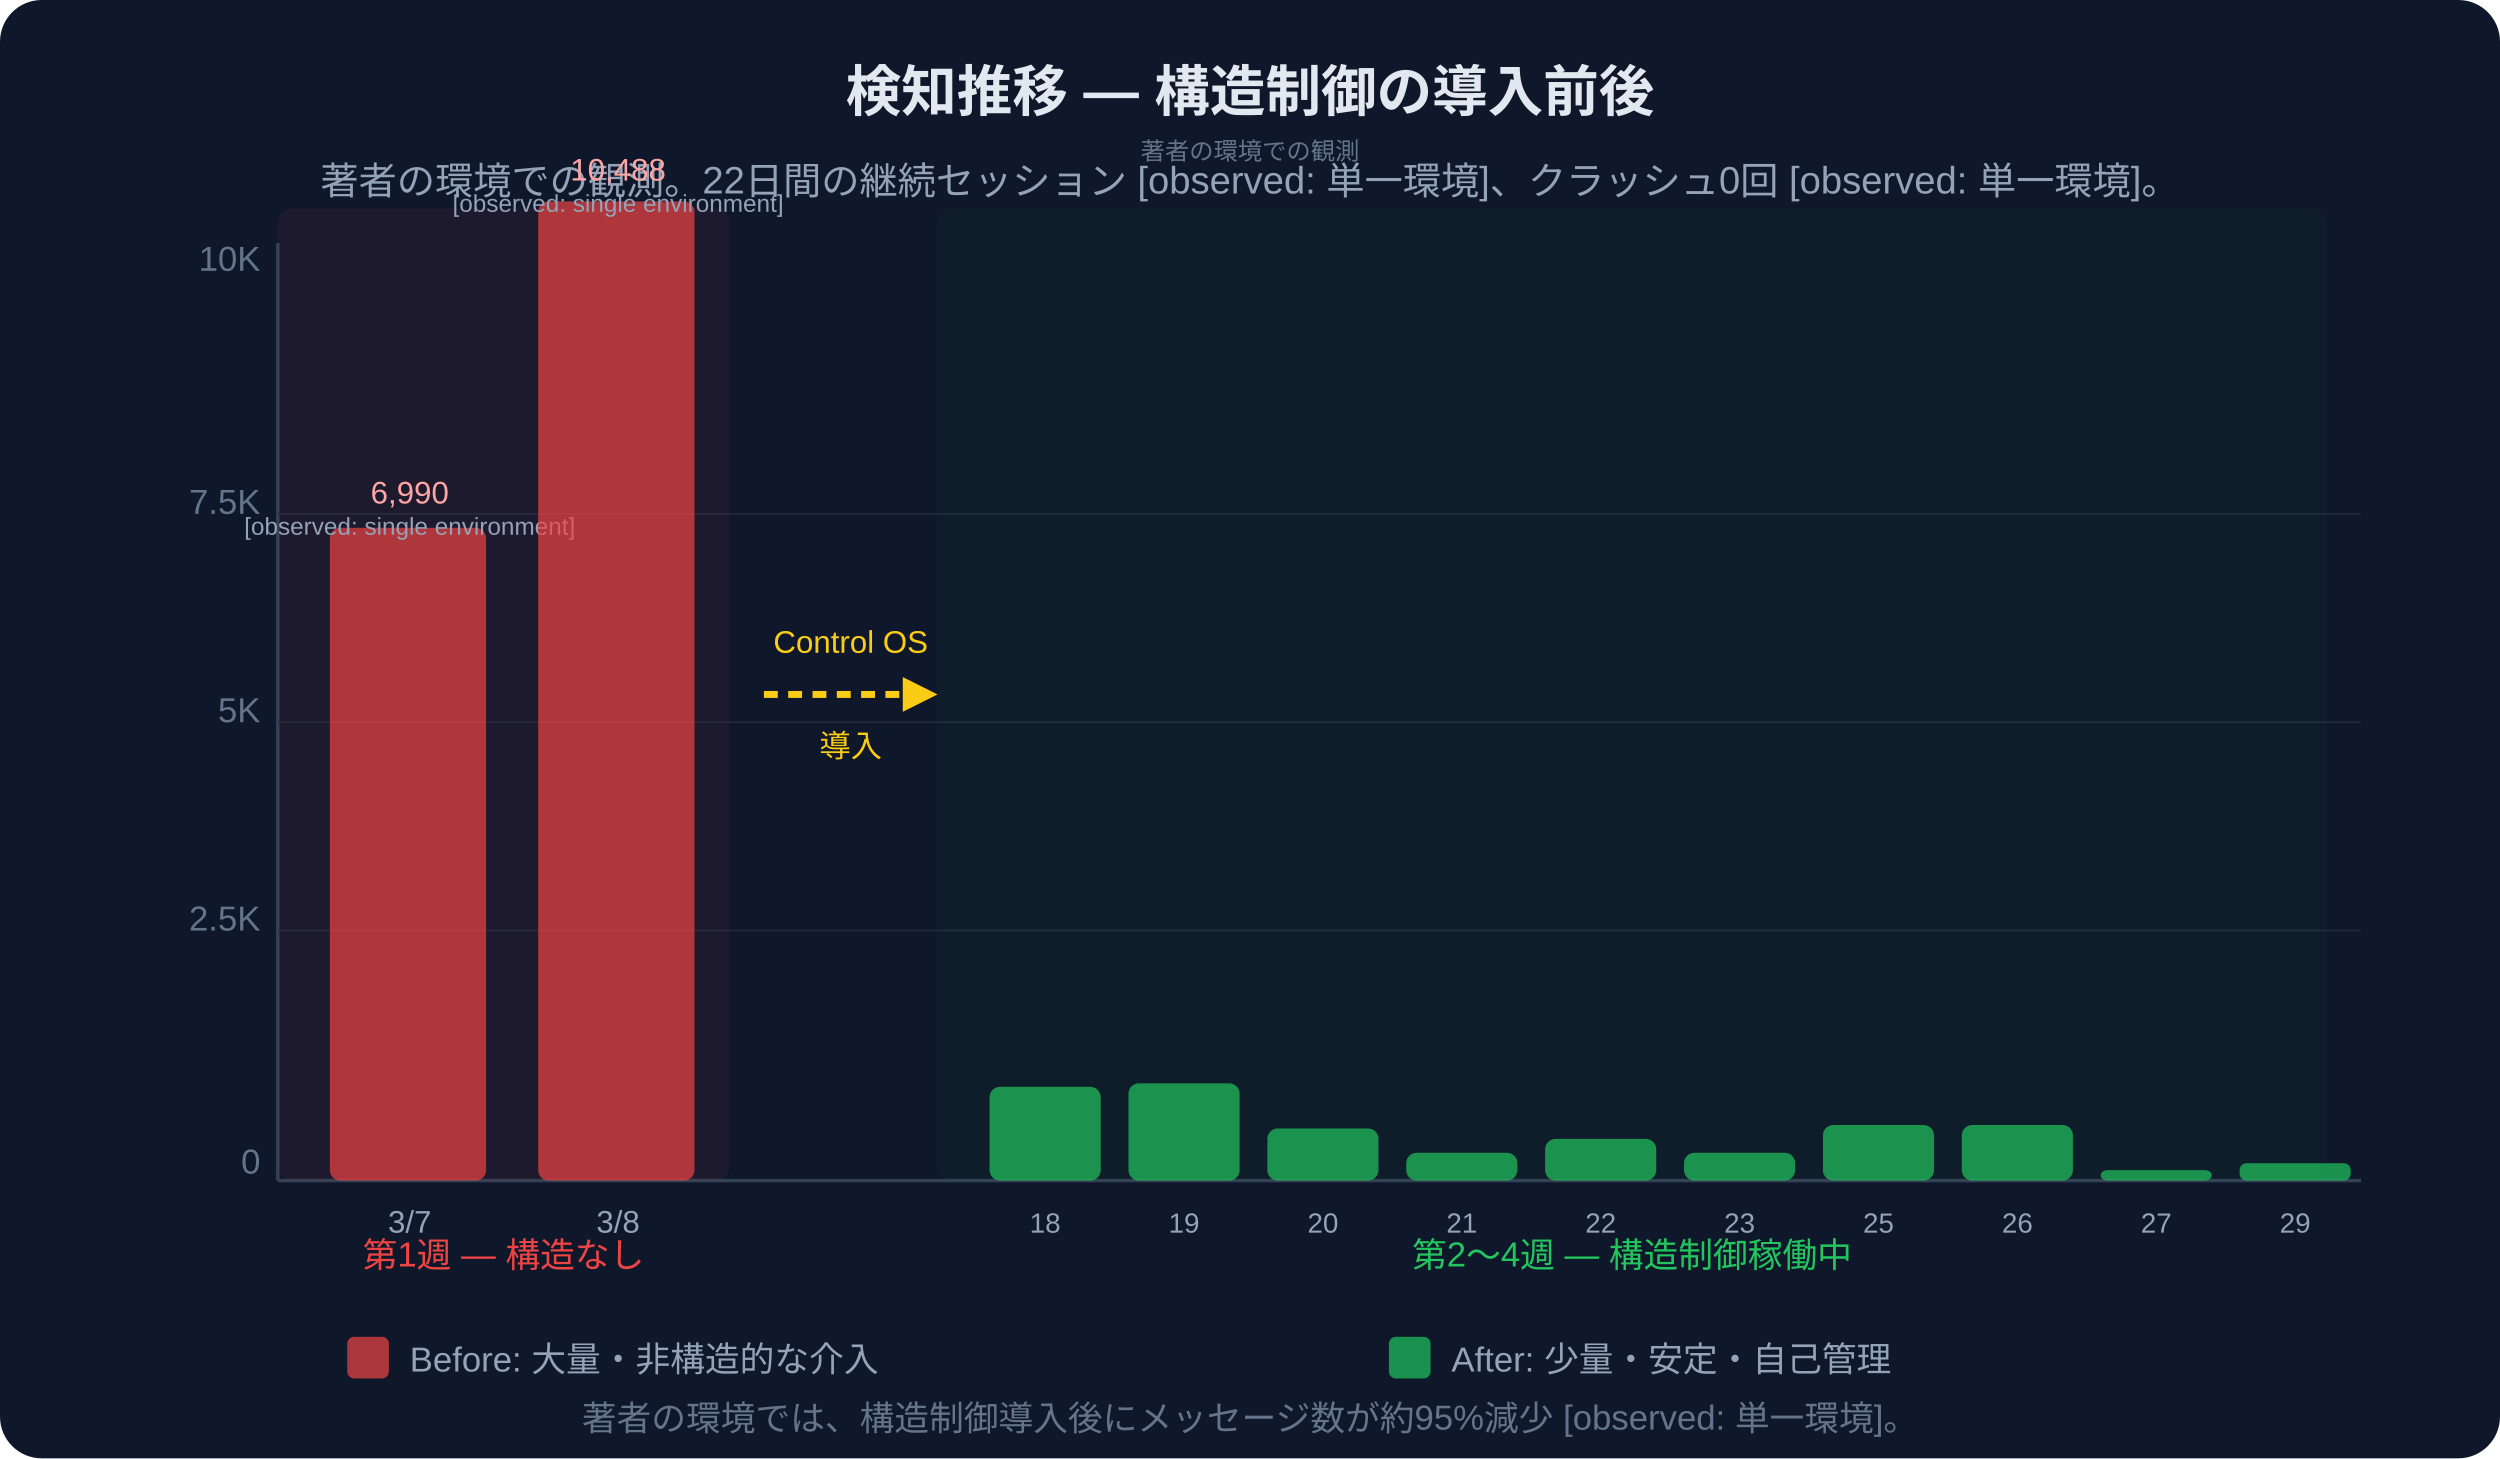
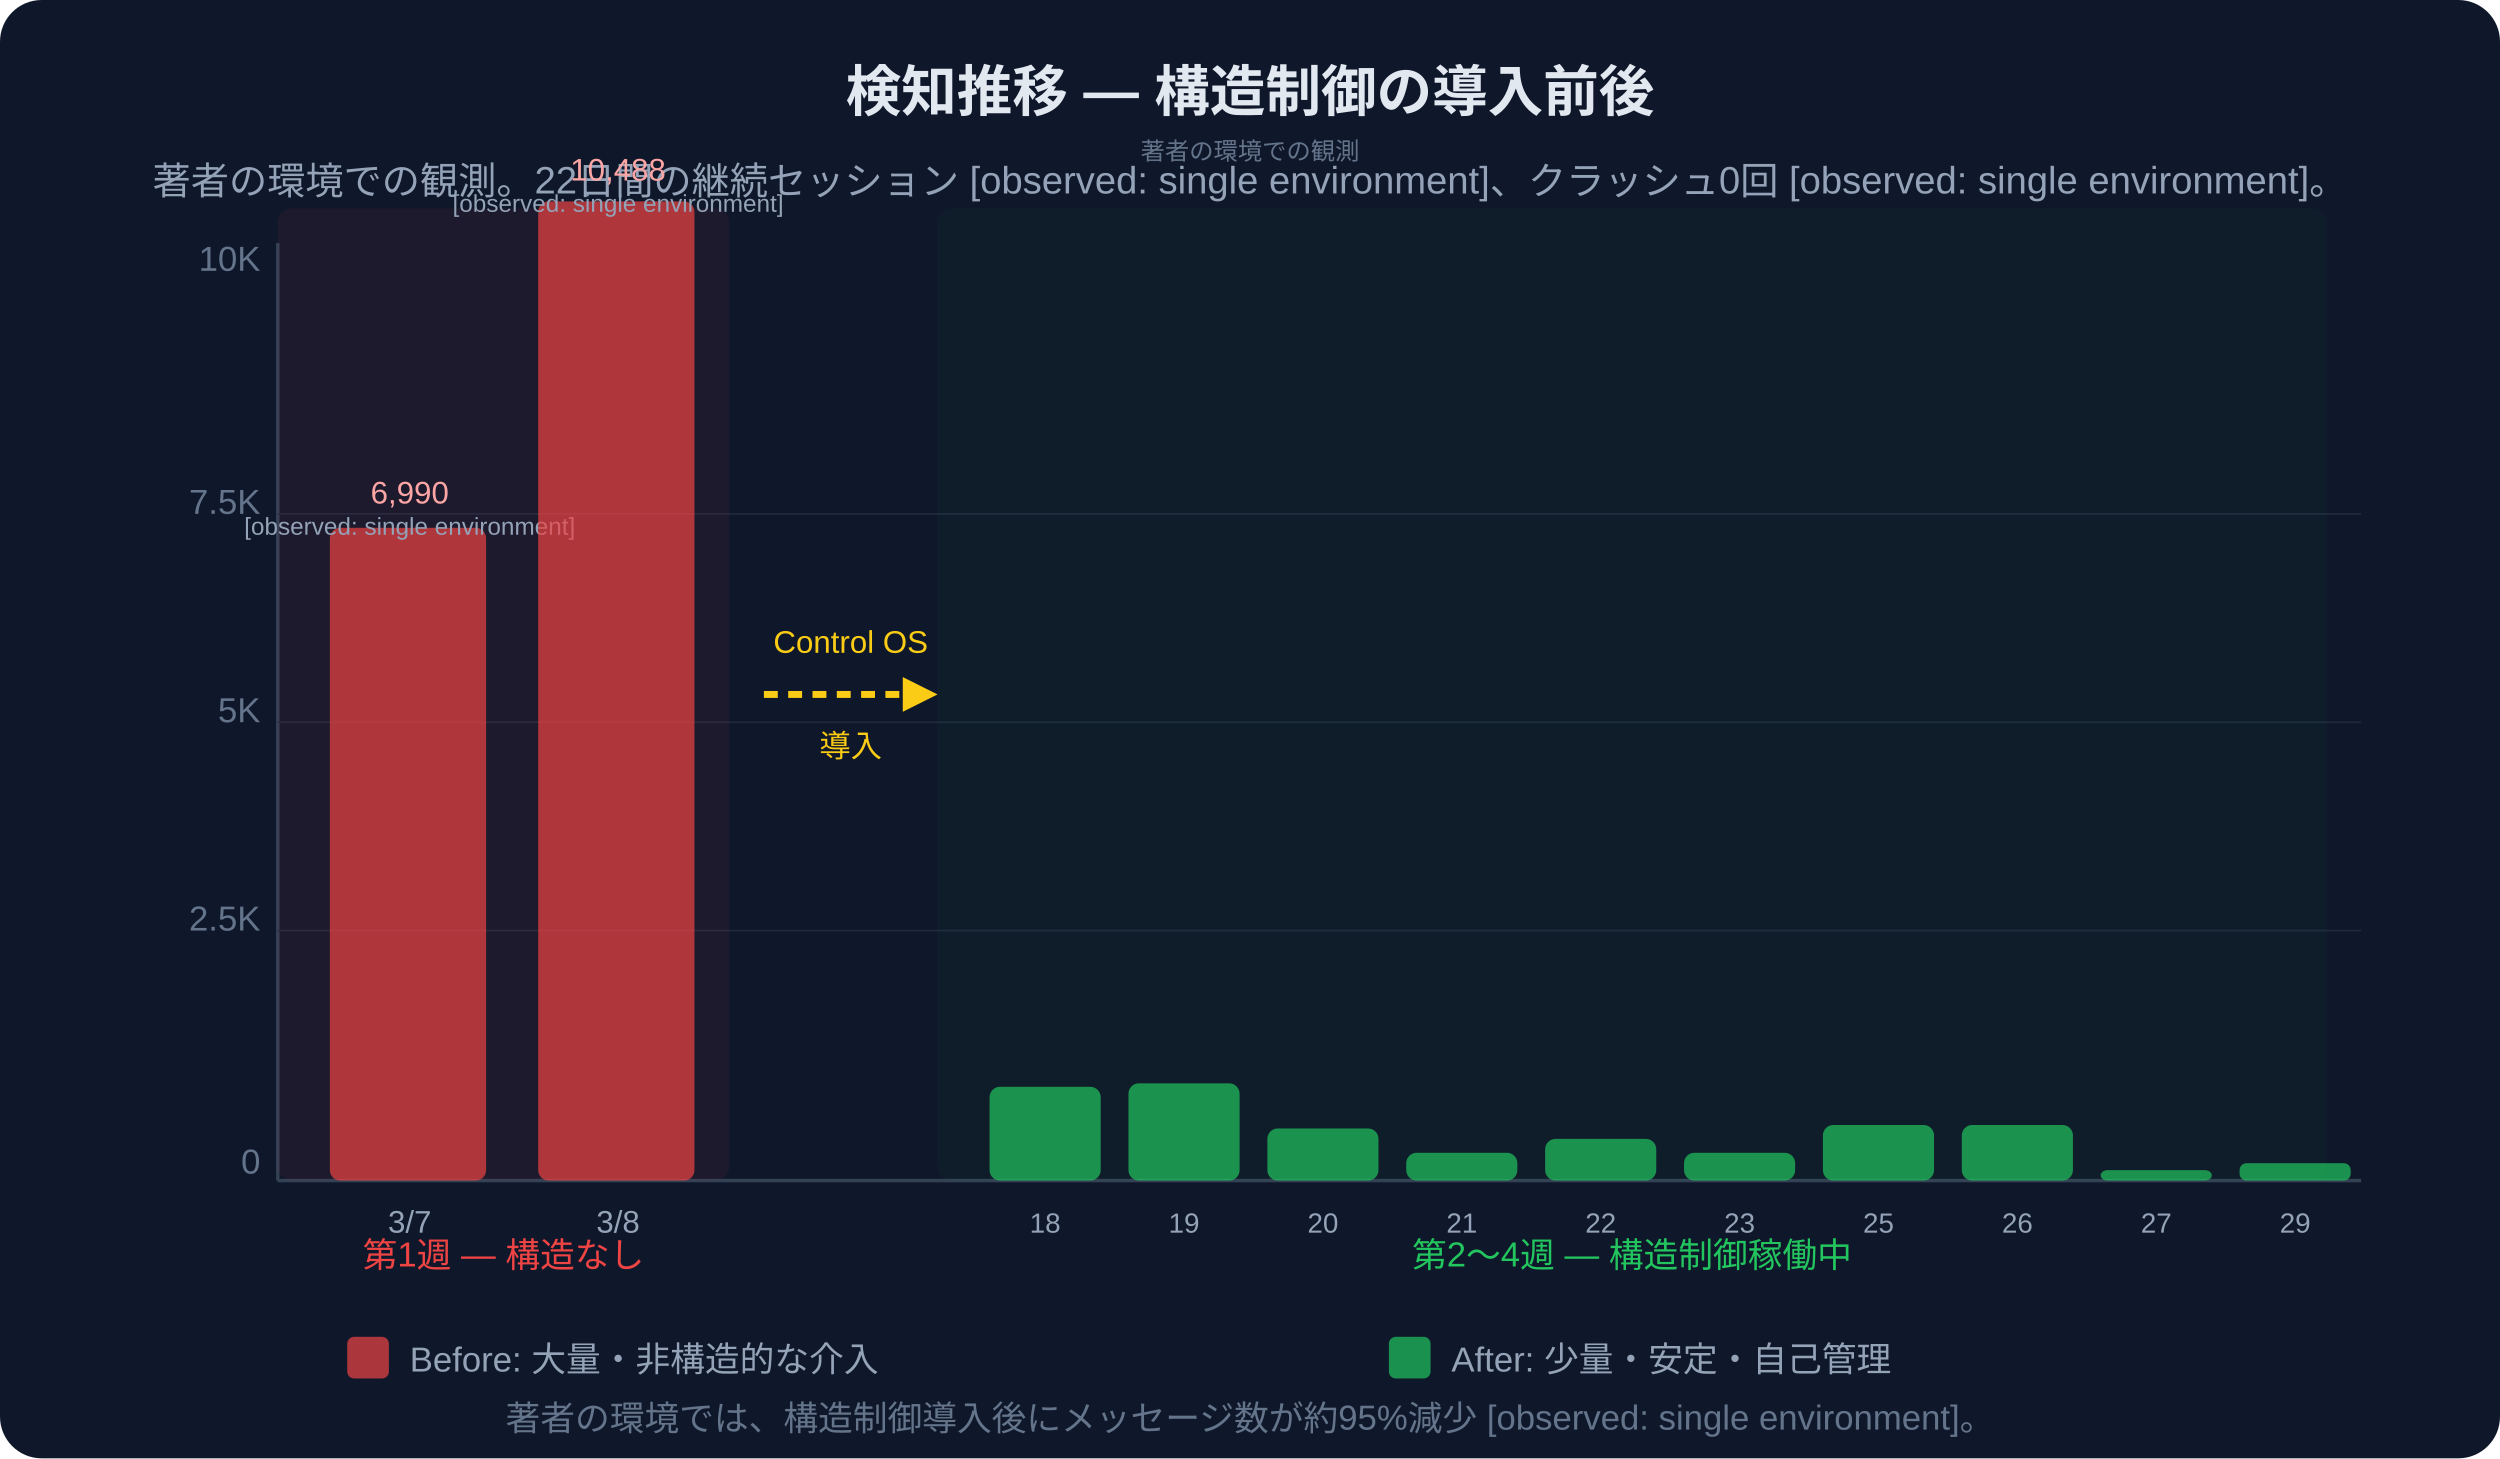
<svg xmlns="http://www.w3.org/2000/svg" viewBox="0 0 720 420" font-family="Segoe UI, Arial, sans-serif">
  <defs>
    <linearGradient id="before-grad" x1="0" y1="0" x2="0" y2="1">
      <stop offset="0%" stop-color="#ef4444" stop-opacity="0.3" />
      <stop offset="100%" stop-color="#ef4444" stop-opacity="0.05" />
    </linearGradient>
    <linearGradient id="after-grad" x1="0" y1="0" x2="0" y2="1">
      <stop offset="0%" stop-color="#22c55e" stop-opacity="0.3" />
      <stop offset="100%" stop-color="#22c55e" stop-opacity="0.05" />
    </linearGradient>
  </defs>
  <rect width="720" height="420" fill="#0f172a" rx="12" />
  <text x="360" y="32" text-anchor="middle" fill="#e2e8f0" font-size="16" font-weight="600">検知推移 — 構造制御の導入前後</text>
  <text x="360" y="46" text-anchor="middle" fill="#64748b" font-size="7">著者の環境での観測</text>
-   <text x="360" y="56" text-anchor="middle" fill="#94a3b8" font-size="11">著者の環境での観測。22日間の継続セッション [observed: 単一環境]、クラッシュ0回 [observed: 単一環境]。</text>
+   <text x="360" y="56" text-anchor="middle" fill="#94a3b8" font-size="11">著者の環境での観測。22日間の継続セッション [observed: single environment]、クラッシュ0回 [observed: single environment]。</text>
  <line x1="80" y1="70" x2="80" y2="340" stroke="#334155" stroke-width="1" />
  <text x="75" y="78" text-anchor="end" fill="#64748b" font-size="10">10K</text>
  <text x="75" y="148" text-anchor="end" fill="#64748b" font-size="10">7.5K</text>
  <text x="75" y="208" text-anchor="end" fill="#64748b" font-size="10">5K</text>
  <text x="75" y="268" text-anchor="end" fill="#64748b" font-size="10">2.5K</text>
  <text x="75" y="338" text-anchor="end" fill="#64748b" font-size="10">0</text>
  <line x1="80" y1="148" x2="680" y2="148" stroke="#1e293b" stroke-width="0.5" />
  <line x1="80" y1="208" x2="680" y2="208" stroke="#1e293b" stroke-width="0.5" />
  <line x1="80" y1="268" x2="680" y2="268" stroke="#1e293b" stroke-width="0.5" />
  <line x1="80" y1="340" x2="680" y2="340" stroke="#334155" stroke-width="1" />
  <rect x="80" y="60" width="130" height="280" fill="#ef4444" fill-opacity="0.06" rx="4" />
  <text x="145" y="365" text-anchor="middle" fill="#ef4444" font-size="10" font-weight="500">第1週 — 構造なし</text>
  <rect x="95" y="152" width="45" height="188" fill="#ef4444" fill-opacity="0.7" rx="3" />
  <text x="118" y="145" text-anchor="middle" fill="#fca5a5" font-size="9">6,990</text>
  <text x="118" y="154" text-anchor="middle" fill="#94a3b8" font-size="7">[observed: single environment]</text>
  <text x="118" y="355" text-anchor="middle" fill="#94a3b8" font-size="9">3/7</text>
  <rect x="155" y="58" width="45" height="282" fill="#ef4444" fill-opacity="0.7" rx="3" />
  <text x="178" y="52" text-anchor="middle" fill="#fca5a5" font-size="9">10,488</text>
  <text x="178" y="61" text-anchor="middle" fill="#94a3b8" font-size="7">[observed: single environment]</text>
  <text x="178" y="355" text-anchor="middle" fill="#94a3b8" font-size="9">3/8</text>
  <path d="M220 200 L260 200" stroke="#facc15" stroke-width="2" stroke-dasharray="4,3" />
  <polygon points="260,195 270,200 260,205" fill="#facc15" />
  <text x="245" y="188" text-anchor="middle" fill="#facc15" font-size="9">Control OS</text>
  <text x="245" y="218" text-anchor="middle" fill="#facc15" font-size="9">導入</text>
  <rect x="270" y="60" width="400" height="280" fill="#22c55e" fill-opacity="0.04" rx="4" />
  <text x="470" y="365" text-anchor="middle" fill="#22c55e" font-size="10" font-weight="500">第2〜4週 — 構造制御稼働中</text>
  <rect x="285" y="313" width="32" height="27" fill="#22c55e" fill-opacity="0.7" rx="3" />
  <text x="301" y="355" text-anchor="middle" fill="#94a3b8" font-size="8">18</text>
  <rect x="325" y="312" width="32" height="28" fill="#22c55e" fill-opacity="0.7" rx="3" />
  <text x="341" y="355" text-anchor="middle" fill="#94a3b8" font-size="8">19</text>
  <rect x="365" y="325" width="32" height="15" fill="#22c55e" fill-opacity="0.7" rx="3" />
  <text x="381" y="355" text-anchor="middle" fill="#94a3b8" font-size="8">20</text>
  <rect x="405" y="332" width="32" height="8" fill="#22c55e" fill-opacity="0.7" rx="3" />
  <text x="421" y="355" text-anchor="middle" fill="#94a3b8" font-size="8">21</text>
  <rect x="445" y="328" width="32" height="12" fill="#22c55e" fill-opacity="0.7" rx="3" />
  <text x="461" y="355" text-anchor="middle" fill="#94a3b8" font-size="8">22</text>
  <rect x="485" y="332" width="32" height="8" fill="#22c55e" fill-opacity="0.7" rx="3" />
  <text x="501" y="355" text-anchor="middle" fill="#94a3b8" font-size="8">23</text>
  <rect x="525" y="324" width="32" height="16" fill="#22c55e" fill-opacity="0.7" rx="3" />
  <text x="541" y="355" text-anchor="middle" fill="#94a3b8" font-size="8">25</text>
  <rect x="565" y="324" width="32" height="16" fill="#22c55e" fill-opacity="0.7" rx="3" />
  <text x="581" y="355" text-anchor="middle" fill="#94a3b8" font-size="8">26</text>
  <rect x="605" y="337" width="32" height="3" fill="#22c55e" fill-opacity="0.7" rx="2" />
  <text x="621" y="355" text-anchor="middle" fill="#94a3b8" font-size="8">27</text>
  <rect x="645" y="335" width="32" height="5" fill="#22c55e" fill-opacity="0.7" rx="2" />
  <text x="661" y="355" text-anchor="middle" fill="#94a3b8" font-size="8">29</text>
  <rect x="100" y="385" width="12" height="12" fill="#ef4444" fill-opacity="0.7" rx="2" />
  <text x="118" y="395" fill="#94a3b8" font-size="10">Before: 大量・非構造的な介入</text>
  <rect x="400" y="385" width="12" height="12" fill="#22c55e" fill-opacity="0.7" rx="2" />
  <text x="418" y="395" fill="#94a3b8" font-size="10">After: 少量・安定・自己管理</text>
-   <text x="360" y="412" text-anchor="middle" fill="#64748b" font-size="10">著者の環境では、構造制御導入後にメッセージ数が約95%減少 [observed: 単一環境]。</text>
+   <text x="360" y="412" text-anchor="middle" fill="#64748b" font-size="10">著者の環境では、構造制御導入後にメッセージ数が約95%減少 [observed: single environment]。</text>
</svg>
